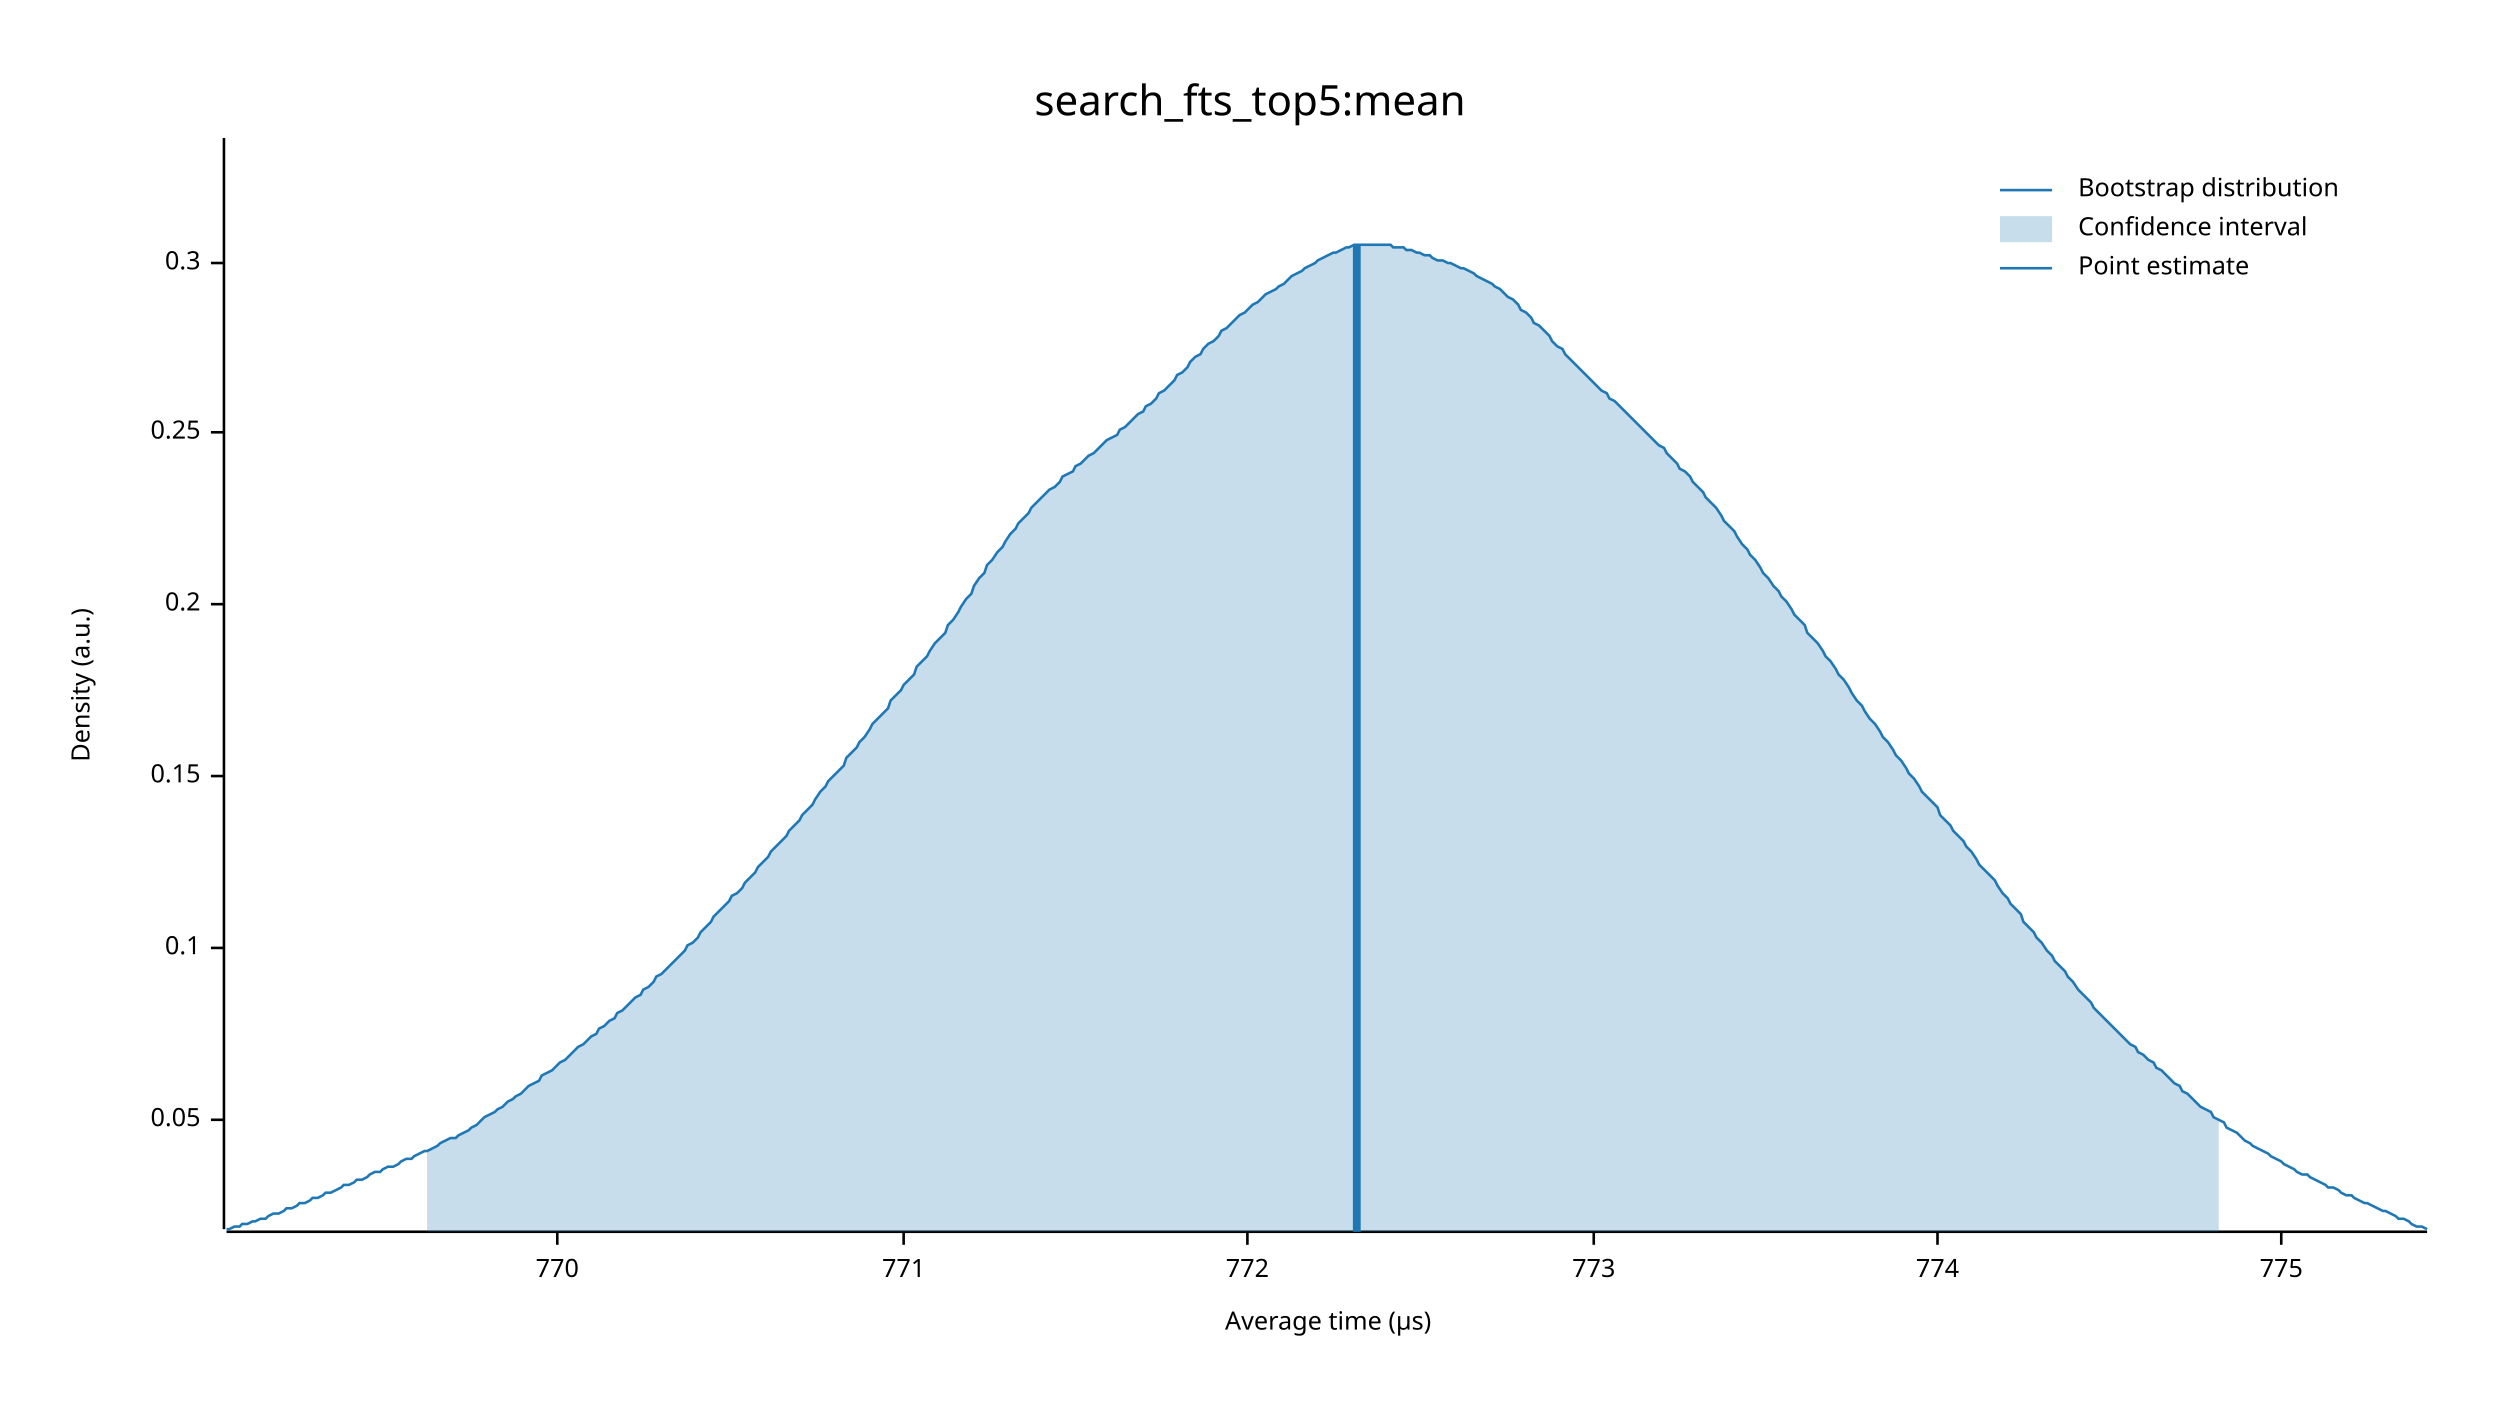
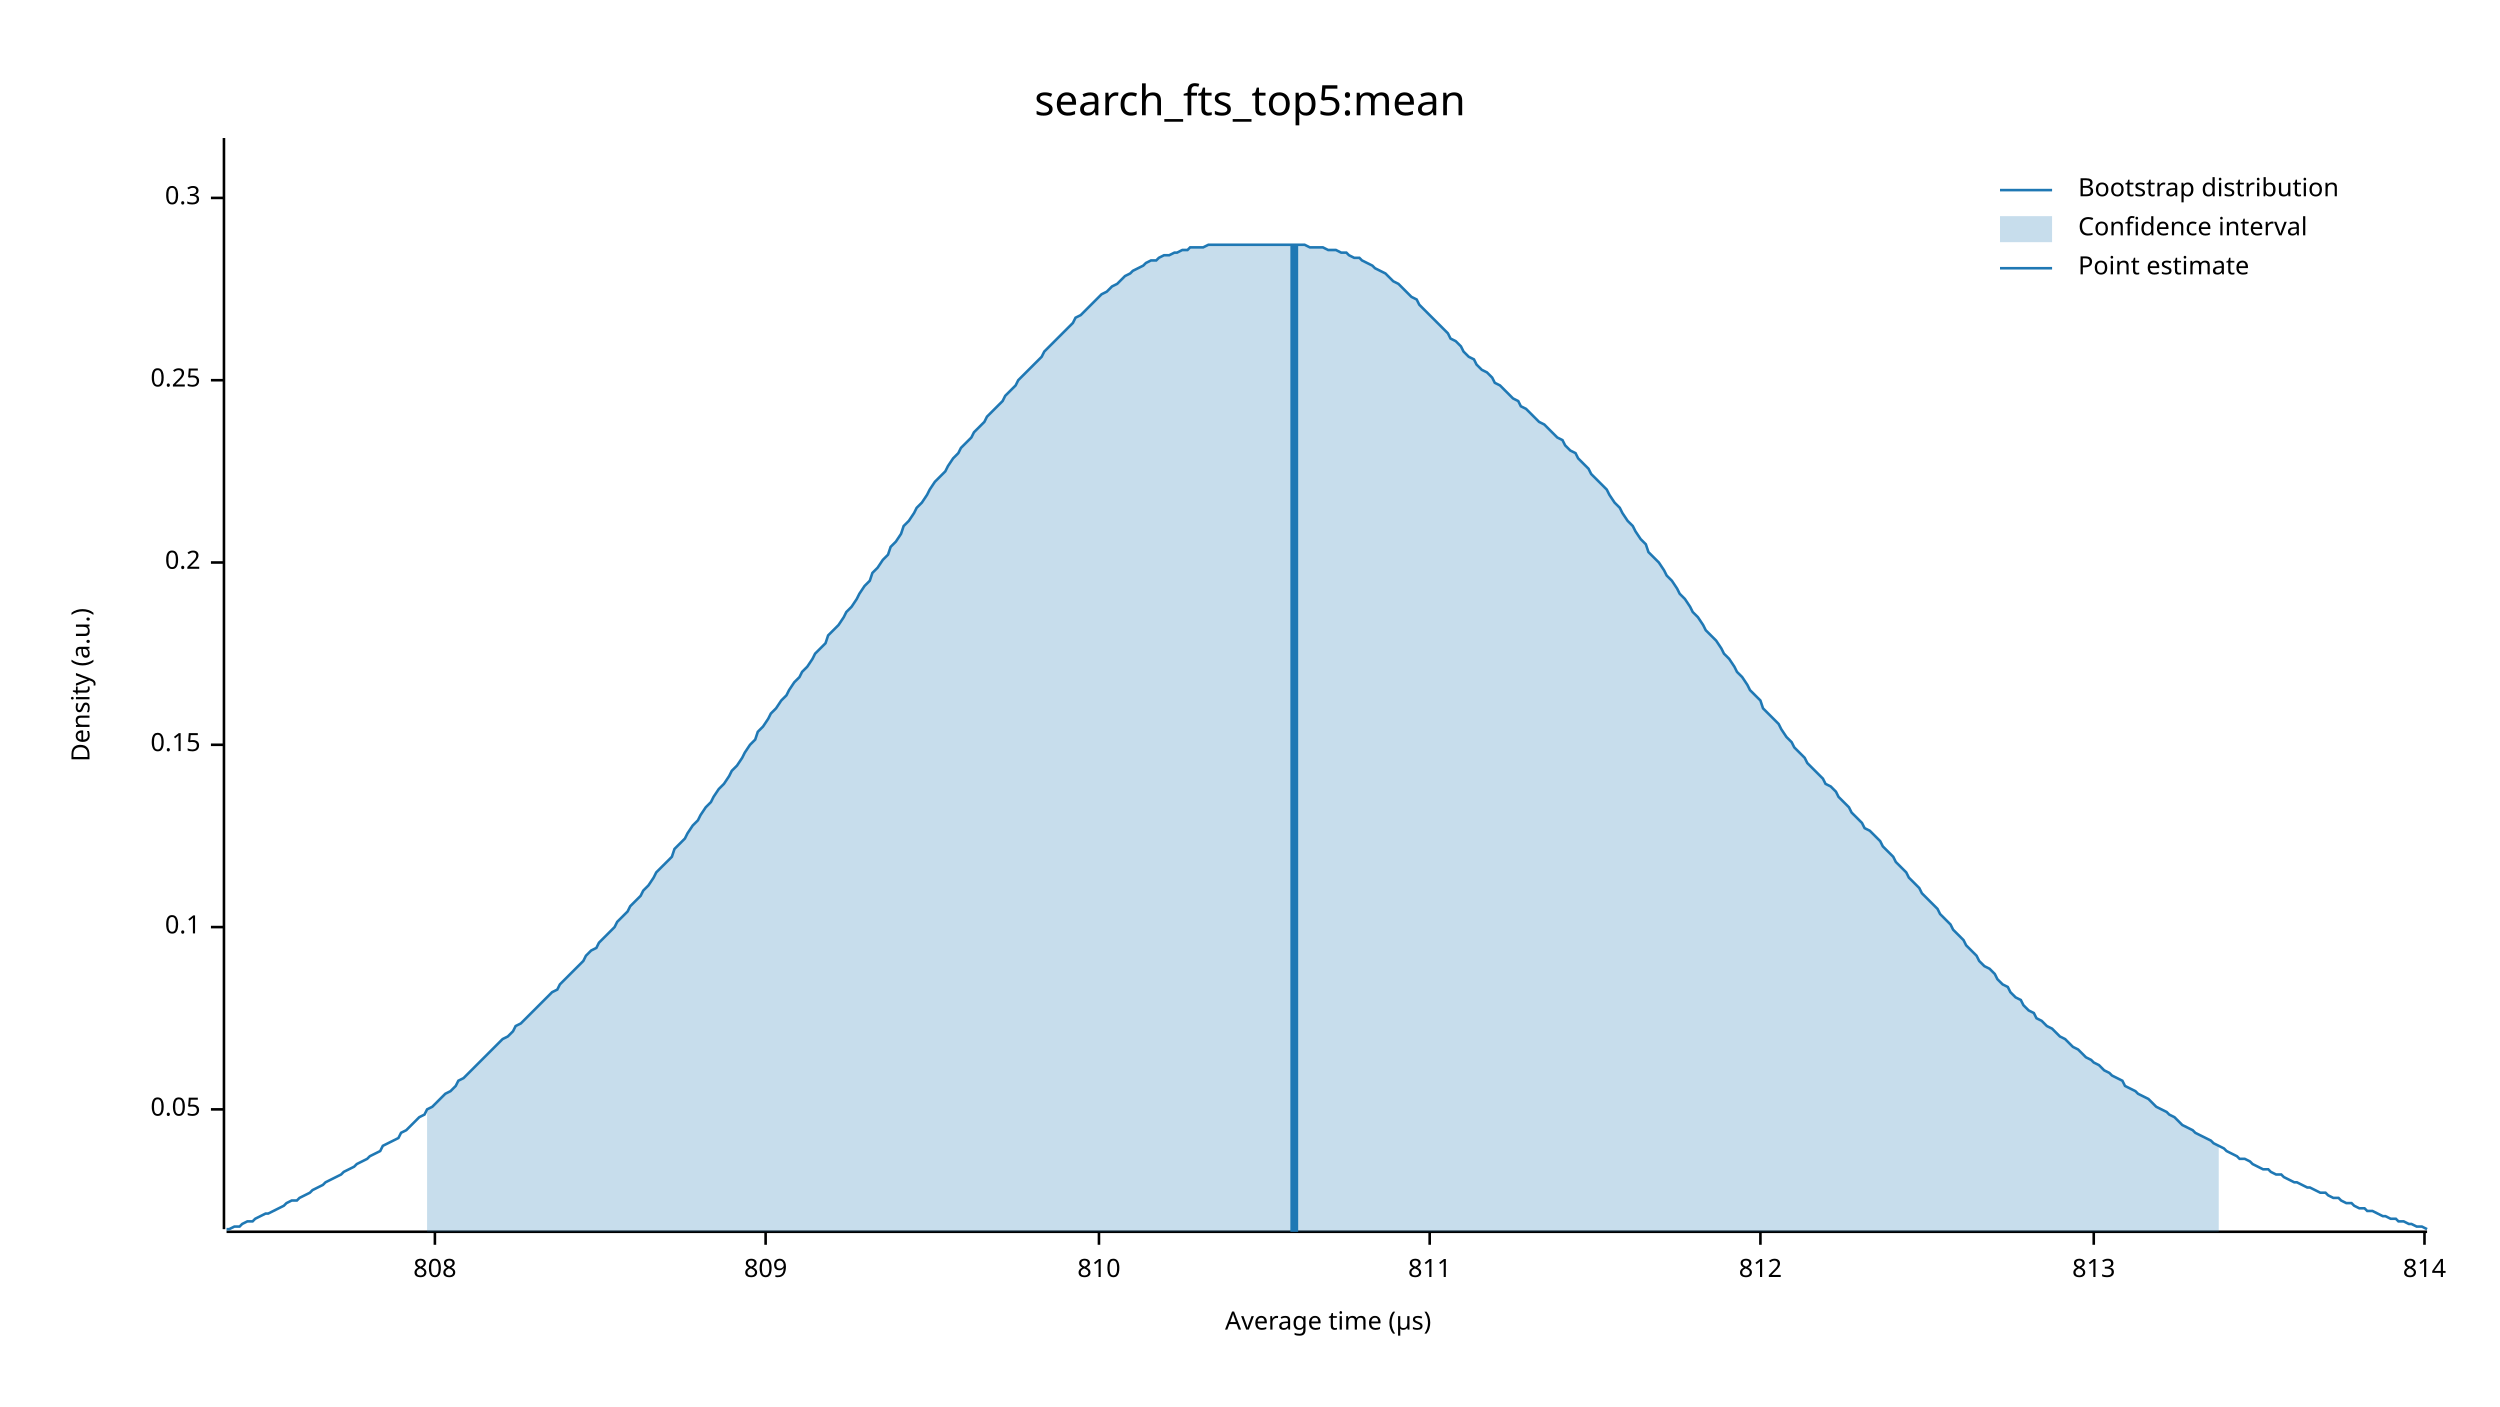
<svg xmlns="http://www.w3.org/2000/svg" width="960" height="540" viewBox="0 0 960 540">
  <text x="480" y="32" dy="0.76em" text-anchor="middle" font-family="sans-serif" font-size="16.129" opacity="1" fill="#000000">
search_fts_top5:mean
</text>
  <text x="27" y="263" dy="0.76em" text-anchor="middle" font-family="sans-serif" font-size="9.677" opacity="1" fill="#000000" transform="rotate(270, 27, 263)">
Density (a.u.)
</text>
  <text x="510" y="513" dy="-0.5ex" text-anchor="middle" font-family="sans-serif" font-size="9.677" opacity="1" fill="#000000">
Average time (µs)
</text>
  <polyline fill="none" opacity="1" stroke="#000000" stroke-width="1" points="86,53 86,472 " />
-   <text x="77" y="430" dy="0.5ex" text-anchor="end" font-family="sans-serif" font-size="9.677" opacity="1" fill="#000000">
+   <text x="77" y="426" dy="0.5ex" text-anchor="end" font-family="sans-serif" font-size="9.677" opacity="1" fill="#000000">
0.05
</text>
-   <polyline fill="none" opacity="1" stroke="#000000" stroke-width="1" points="81,430 86,430 " />
-   <text x="77" y="364" dy="0.5ex" text-anchor="end" font-family="sans-serif" font-size="9.677" opacity="1" fill="#000000">
+   <polyline fill="none" opacity="1" stroke="#000000" stroke-width="1" points="81,426 86,426 " />
+   <text x="77" y="356" dy="0.5ex" text-anchor="end" font-family="sans-serif" font-size="9.677" opacity="1" fill="#000000">
0.1
</text>
-   <polyline fill="none" opacity="1" stroke="#000000" stroke-width="1" points="81,364 86,364 " />
-   <text x="77" y="298" dy="0.5ex" text-anchor="end" font-family="sans-serif" font-size="9.677" opacity="1" fill="#000000">
+   <polyline fill="none" opacity="1" stroke="#000000" stroke-width="1" points="81,356 86,356 " />
+   <text x="77" y="286" dy="0.5ex" text-anchor="end" font-family="sans-serif" font-size="9.677" opacity="1" fill="#000000">
0.15
</text>
-   <polyline fill="none" opacity="1" stroke="#000000" stroke-width="1" points="81,298 86,298 " />
-   <text x="77" y="232" dy="0.5ex" text-anchor="end" font-family="sans-serif" font-size="9.677" opacity="1" fill="#000000">
+   <polyline fill="none" opacity="1" stroke="#000000" stroke-width="1" points="81,286 86,286 " />
+   <text x="77" y="216" dy="0.5ex" text-anchor="end" font-family="sans-serif" font-size="9.677" opacity="1" fill="#000000">
0.2
</text>
-   <polyline fill="none" opacity="1" stroke="#000000" stroke-width="1" points="81,232 86,232 " />
-   <text x="77" y="166" dy="0.5ex" text-anchor="end" font-family="sans-serif" font-size="9.677" opacity="1" fill="#000000">
+   <polyline fill="none" opacity="1" stroke="#000000" stroke-width="1" points="81,216 86,216 " />
+   <text x="77" y="146" dy="0.5ex" text-anchor="end" font-family="sans-serif" font-size="9.677" opacity="1" fill="#000000">
0.25
</text>
-   <polyline fill="none" opacity="1" stroke="#000000" stroke-width="1" points="81,166 86,166 " />
-   <text x="77" y="101" dy="0.5ex" text-anchor="end" font-family="sans-serif" font-size="9.677" opacity="1" fill="#000000">
+   <polyline fill="none" opacity="1" stroke="#000000" stroke-width="1" points="81,146 86,146 " />
+   <text x="77" y="76" dy="0.5ex" text-anchor="end" font-family="sans-serif" font-size="9.677" opacity="1" fill="#000000">
0.3
</text>
-   <polyline fill="none" opacity="1" stroke="#000000" stroke-width="1" points="81,101 86,101 " />
+   <polyline fill="none" opacity="1" stroke="#000000" stroke-width="1" points="81,76 86,76 " />
  <polyline fill="none" opacity="1" stroke="#000000" stroke-width="1" points="87,473 932,473 " />
-   <text x="214" y="483" dy="0.76em" text-anchor="middle" font-family="sans-serif" font-size="9.677" opacity="1" fill="#000000">
- 770
+   <text x="167" y="483" dy="0.76em" text-anchor="middle" font-family="sans-serif" font-size="9.677" opacity="1" fill="#000000">
+ 808
</text>
-   <polyline fill="none" opacity="1" stroke="#000000" stroke-width="1" points="214,473 214,478 " />
-   <text x="347" y="483" dy="0.76em" text-anchor="middle" font-family="sans-serif" font-size="9.677" opacity="1" fill="#000000">
- 771
+   <polyline fill="none" opacity="1" stroke="#000000" stroke-width="1" points="167,473 167,478 " />
+   <text x="294" y="483" dy="0.76em" text-anchor="middle" font-family="sans-serif" font-size="9.677" opacity="1" fill="#000000">
+ 809
</text>
-   <polyline fill="none" opacity="1" stroke="#000000" stroke-width="1" points="347,473 347,478 " />
-   <text x="479" y="483" dy="0.76em" text-anchor="middle" font-family="sans-serif" font-size="9.677" opacity="1" fill="#000000">
- 772
+   <polyline fill="none" opacity="1" stroke="#000000" stroke-width="1" points="294,473 294,478 " />
+   <text x="422" y="483" dy="0.76em" text-anchor="middle" font-family="sans-serif" font-size="9.677" opacity="1" fill="#000000">
+ 810
</text>
-   <polyline fill="none" opacity="1" stroke="#000000" stroke-width="1" points="479,473 479,478 " />
-   <text x="612" y="483" dy="0.76em" text-anchor="middle" font-family="sans-serif" font-size="9.677" opacity="1" fill="#000000">
- 773
+   <polyline fill="none" opacity="1" stroke="#000000" stroke-width="1" points="422,473 422,478 " />
+   <text x="549" y="483" dy="0.76em" text-anchor="middle" font-family="sans-serif" font-size="9.677" opacity="1" fill="#000000">
+ 811
</text>
-   <polyline fill="none" opacity="1" stroke="#000000" stroke-width="1" points="612,473 612,478 " />
-   <text x="744" y="483" dy="0.76em" text-anchor="middle" font-family="sans-serif" font-size="9.677" opacity="1" fill="#000000">
- 774
+   <polyline fill="none" opacity="1" stroke="#000000" stroke-width="1" points="549,473 549,478 " />
+   <text x="676" y="483" dy="0.76em" text-anchor="middle" font-family="sans-serif" font-size="9.677" opacity="1" fill="#000000">
+ 812
</text>
-   <polyline fill="none" opacity="1" stroke="#000000" stroke-width="1" points="744,473 744,478 " />
-   <text x="876" y="483" dy="0.76em" text-anchor="middle" font-family="sans-serif" font-size="9.677" opacity="1" fill="#000000">
- 775
+   <polyline fill="none" opacity="1" stroke="#000000" stroke-width="1" points="676,473 676,478 " />
+   <text x="804" y="483" dy="0.76em" text-anchor="middle" font-family="sans-serif" font-size="9.677" opacity="1" fill="#000000">
+ 813
</text>
-   <polyline fill="none" opacity="1" stroke="#000000" stroke-width="1" points="876,473 876,478 " />
-   <polyline fill="none" opacity="1" stroke="#1F78B4" stroke-width="1" points="87,472 88,472 90,471 92,471 93,470 95,470 97,469 98,469 100,468 102,468 103,467 105,466 107,466 109,465 110,464 112,464 114,463 115,462 117,462 119,461 120,460 122,460 124,459 125,458 127,458 129,457 131,456 132,455 134,455 136,454 137,453 139,453 141,452 142,451 144,450 146,450 147,449 149,448 151,448 153,447 154,446 156,445 158,445 159,444 161,443 163,442 164,442 166,441 168,440 169,439 171,438 173,437 175,437 176,436 178,435 180,434 181,433 183,432 185,430 186,429 188,428 190,427 191,426 193,425 195,423 197,422 198,421 200,420 202,418 203,417 205,416 207,415 208,413 210,412 212,411 214,409 215,408 217,407 219,405 220,404 222,402 224,401 225,400 227,398 229,397 230,395 232,394 234,392 236,391 237,389 239,388 241,386 242,385 244,383 246,382 247,380 249,379 251,377 252,375 254,374 256,372 258,370 259,369 261,367 263,365 264,363 266,362 268,360 269,358 271,356 273,354 274,352 276,350 278,348 280,346 281,344 283,343 285,341 286,339 288,337 290,335 291,333 293,331 295,329 296,327 298,325 300,323 302,321 303,319 305,317 307,315 308,313 310,311 312,309 313,307 315,304 317,302 318,300 320,298 322,296 324,294 325,291 327,289 329,287 330,285 332,283 334,280 335,278 337,276 339,274 341,272 342,269 344,267 346,265 347,263 349,261 351,259 352,256 354,254 356,252 357,250 359,247 361,245 363,243 364,240 366,238 368,235 369,233 371,230 373,228 374,225 376,222 378,220 379,217 381,215 383,212 385,210 386,208 388,205 390,203 391,201 393,199 395,197 396,195 398,193 400,191 401,190 403,188 405,187 407,185 408,183 410,182 412,181 413,179 415,178 417,176 418,175 420,174 422,172 423,171 425,169 427,168 429,167 430,165 432,164 434,162 435,161 437,159 439,158 440,156 442,155 444,153 445,151 447,150 449,148 451,146 452,144 454,143 456,141 457,139 459,137 461,136 462,134 464,132 466,131 468,129 469,127 471,126 473,124 474,123 476,121 478,120 479,119 481,117 483,116 484,115 486,113 488,112 490,111 491,110 493,109 495,107 496,106 498,105 500,104 501,103 503,102 505,101 506,100 508,99 510,98 512,97 513,97 515,96 517,95 518,95 520,94 522,94 523,94 525,94 527,94 528,94 530,94 532,94 534,94 535,95 537,95 539,95 540,96 542,96 544,97 545,97 547,98 549,98 550,99 552,100 554,100 556,101 557,101 559,102 561,103 562,103 564,104 566,105 567,106 569,107 571,108 573,109 574,110 576,111 578,113 579,114 581,115 583,117 584,119 586,120 588,122 589,124 591,125 593,127 595,129 596,131 598,133 600,134 601,136 603,138 605,140 606,141 608,143 610,145 611,146 613,148 615,150 617,151 618,153 620,154 622,156 623,157 625,159 627,161 628,162 630,164 632,166 633,167 635,169 637,171 639,172 640,174 642,176 644,178 645,180 647,181 649,183 650,185 652,187 654,189 655,191 657,193 659,195 661,198 662,200 664,202 666,204 667,206 669,209 671,211 672,213 674,215 676,218 677,220 679,222 681,225 683,227 684,229 686,231 688,234 689,236 691,238 693,240 694,243 696,245 698,247 700,250 701,252 703,254 705,257 706,259 708,261 710,264 711,266 713,269 715,271 716,273 718,276 720,278 722,281 723,283 725,285 727,288 728,290 730,292 732,295 733,297 735,299 737,302 738,304 740,306 742,308 744,310 745,313 747,315 749,317 750,319 752,321 754,323 755,325 757,327 759,330 760,332 762,334 764,336 766,338 767,340 769,343 771,345 772,347 774,349 776,351 777,354 779,356 781,358 782,360 784,362 786,365 788,367 789,369 791,371 793,373 794,375 796,377 798,380 799,381 801,383 803,385 804,387 806,389 808,391 810,393 811,394 813,396 815,398 816,399 818,401 820,402 821,404 823,405 825,407 827,408 828,410 830,411 832,413 833,414 835,416 837,417 838,419 840,420 842,422 843,423 845,425 847,426 849,427 850,429 852,430 854,431 855,433 857,434 859,435 860,436 862,438 864,439 865,440 867,441 869,442 871,443 872,444 874,445 876,446 877,447 879,448 881,449 882,450 884,451 886,451 887,452 889,453 891,454 893,455 894,456 896,456 898,457 899,458 901,459 903,459 904,460 906,461 908,462 909,462 911,463 913,464 915,465 916,465 918,466 920,467 921,468 923,468 925,469 926,470 928,471 930,471 932,472 " />
-   <polygon opacity="0.25" fill="#1F78B4" points="164,442 166,441 168,440 169,439 171,438 173,437 175,437 176,436 178,435 180,434 181,433 183,432 185,430 186,429 188,428 190,427 191,426 193,425 195,423 197,422 198,421 200,420 202,418 203,417 205,416 207,415 208,413 210,412 212,411 214,409 215,408 217,407 219,405 220,404 222,402 224,401 225,400 227,398 229,397 230,395 232,394 234,392 236,391 237,389 239,388 241,386 242,385 244,383 246,382 247,380 249,379 251,377 252,375 254,374 256,372 258,370 259,369 261,367 263,365 264,363 266,362 268,360 269,358 271,356 273,354 274,352 276,350 278,348 280,346 281,344 283,343 285,341 286,339 288,337 290,335 291,333 293,331 295,329 296,327 298,325 300,323 302,321 303,319 305,317 307,315 308,313 310,311 312,309 313,307 315,304 317,302 318,300 320,298 322,296 324,294 325,291 327,289 329,287 330,285 332,283 334,280 335,278 337,276 339,274 341,272 342,269 344,267 346,265 347,263 349,261 351,259 352,256 354,254 356,252 357,250 359,247 361,245 363,243 364,240 366,238 368,235 369,233 371,230 373,228 374,225 376,222 378,220 379,217 381,215 383,212 385,210 386,208 388,205 390,203 391,201 393,199 395,197 396,195 398,193 400,191 401,190 403,188 405,187 407,185 408,183 410,182 412,181 413,179 415,178 417,176 418,175 420,174 422,172 423,171 425,169 427,168 429,167 430,165 432,164 434,162 435,161 437,159 439,158 440,156 442,155 444,153 445,151 447,150 449,148 451,146 452,144 454,143 456,141 457,139 459,137 461,136 462,134 464,132 466,131 468,129 469,127 471,126 473,124 474,123 476,121 478,120 479,119 481,117 483,116 484,115 486,113 488,112 490,111 491,110 493,109 495,107 496,106 498,105 500,104 501,103 503,102 505,101 506,100 508,99 510,98 512,97 513,97 515,96 517,95 518,95 520,94 522,94 523,94 525,94 527,94 528,94 530,94 532,94 534,94 535,95 537,95 539,95 540,96 542,96 544,97 545,97 547,98 549,98 550,99 552,100 554,100 556,101 557,101 559,102 561,103 562,103 564,104 566,105 567,106 569,107 571,108 573,109 574,110 576,111 578,113 579,114 581,115 583,117 584,119 586,120 588,122 589,124 591,125 593,127 595,129 596,131 598,133 600,134 601,136 603,138 605,140 606,141 608,143 610,145 611,146 613,148 615,150 617,151 618,153 620,154 622,156 623,157 625,159 627,161 628,162 630,164 632,166 633,167 635,169 637,171 639,172 640,174 642,176 644,178 645,180 647,181 649,183 650,185 652,187 654,189 655,191 657,193 659,195 661,198 662,200 664,202 666,204 667,206 669,209 671,211 672,213 674,215 676,218 677,220 679,222 681,225 683,227 684,229 686,231 688,234 689,236 691,238 693,240 694,243 696,245 698,247 700,250 701,252 703,254 705,257 706,259 708,261 710,264 711,266 713,269 715,271 716,273 718,276 720,278 722,281 723,283 725,285 727,288 728,290 730,292 732,295 733,297 735,299 737,302 738,304 740,306 742,308 744,310 745,313 747,315 749,317 750,319 752,321 754,323 755,325 757,327 759,330 760,332 762,334 764,336 766,338 767,340 769,343 771,345 772,347 774,349 776,351 777,354 779,356 781,358 782,360 784,362 786,365 788,367 789,369 791,371 793,373 794,375 796,377 798,380 799,381 801,383 803,385 804,387 806,389 808,391 810,393 811,394 813,396 815,398 816,399 818,401 820,402 821,404 823,405 825,407 827,408 828,410 830,411 832,413 833,414 835,416 837,417 838,419 840,420 842,422 843,423 845,425 847,426 849,427 850,429 852,430 852,473 164,473 " />
-   <polyline fill="none" opacity="1" stroke="#1F78B4" stroke-width="3" points="521,473 521,94 " />
+   <polyline fill="none" opacity="1" stroke="#000000" stroke-width="1" points="804,473 804,478 " />
+   <text x="931" y="483" dy="0.76em" text-anchor="middle" font-family="sans-serif" font-size="9.677" opacity="1" fill="#000000">
+ 814
+ </text>
+   <polyline fill="none" opacity="1" stroke="#000000" stroke-width="1" points="931,473 931,478 " />
+   <polyline fill="none" opacity="1" stroke="#1F78B4" stroke-width="1" points="87,472 88,472 90,471 92,471 93,470 95,469 97,469 98,468 100,467 102,466 103,466 105,465 107,464 109,463 110,462 112,461 114,461 115,460 117,459 119,458 120,457 122,456 124,455 125,454 127,453 129,452 131,451 132,450 134,449 136,448 137,447 139,446 141,445 142,444 144,443 146,442 147,440 149,439 151,438 153,437 154,435 156,434 158,432 159,431 161,429 163,428 164,426 166,425 168,423 169,422 171,420 173,419 175,417 176,415 178,414 180,412 181,411 183,409 185,407 186,406 188,404 190,402 191,401 193,399 195,398 197,396 198,394 200,393 202,391 203,390 205,388 207,386 208,385 210,383 212,381 214,380 215,378 217,376 219,374 220,373 222,371 224,369 225,367 227,365 229,364 230,362 232,360 234,358 236,356 237,354 239,352 241,350 242,348 244,346 246,344 247,342 249,340 251,337 252,335 254,333 256,331 258,329 259,326 261,324 263,322 264,320 266,317 268,315 269,313 271,310 273,308 274,306 276,303 278,301 280,298 281,296 283,294 285,291 286,289 288,286 290,284 291,281 293,279 295,276 296,274 298,272 300,269 302,267 303,265 305,262 307,260 308,258 310,256 312,253 313,251 315,249 317,247 318,244 320,242 322,240 324,237 325,235 327,233 329,230 330,228 332,225 334,223 335,220 337,218 339,215 341,213 342,210 344,208 346,205 347,202 349,200 351,197 352,195 354,193 356,190 357,188 359,185 361,183 363,181 364,179 366,176 368,174 369,172 371,170 373,168 374,166 376,164 378,162 379,160 381,158 383,156 385,154 386,152 388,150 390,148 391,146 393,144 395,142 396,141 398,139 400,137 401,135 403,133 405,131 407,129 408,128 410,126 412,124 413,122 415,121 417,119 418,118 420,116 422,114 423,113 425,112 427,110 429,109 430,108 432,106 434,105 435,104 437,103 439,102 440,101 442,100 444,100 445,99 447,98 449,98 451,97 452,97 454,96 456,96 457,95 459,95 461,95 462,95 464,94 466,94 468,94 469,94 471,94 473,94 474,94 476,94 478,94 479,94 481,94 483,94 484,94 486,94 488,94 490,94 491,94 493,94 495,94 496,94 498,94 500,94 501,94 503,95 505,95 506,95 508,95 510,96 512,96 513,96 515,97 517,97 518,98 520,99 522,99 523,100 525,101 527,102 528,103 530,104 532,105 534,107 535,108 537,109 539,111 540,112 542,114 544,115 545,117 547,119 549,121 550,122 552,124 554,126 556,128 557,130 559,131 561,133 562,135 564,137 566,138 567,140 569,142 571,143 573,145 574,147 576,148 578,150 579,151 581,153 583,154 584,156 586,157 588,159 589,160 591,162 593,163 595,165 596,166 598,168 600,169 601,171 603,173 605,174 606,176 608,178 610,180 611,182 613,184 615,186 617,188 618,190 620,193 622,195 623,197 625,200 627,202 628,204 630,207 632,209 633,212 635,214 637,216 639,219 640,221 642,223 644,226 645,228 647,230 649,233 650,235 652,237 654,240 655,242 657,244 659,246 661,249 662,251 664,253 666,256 667,258 669,260 671,263 672,265 674,267 676,269 677,272 679,274 681,276 683,278 684,280 686,283 688,285 689,287 691,289 693,291 694,293 696,295 698,297 700,299 701,301 703,302 705,304 706,306 708,308 710,310 711,312 713,314 715,316 716,318 718,319 720,321 722,323 723,325 725,327 727,329 728,331 730,333 732,335 733,337 735,339 737,341 738,343 740,345 742,347 744,349 745,351 747,353 749,355 750,357 752,359 754,361 755,363 757,365 759,367 760,369 762,371 764,372 766,374 767,376 769,378 771,379 772,381 774,383 776,384 777,386 779,388 781,389 782,391 784,392 786,394 788,395 789,396 791,398 793,399 794,400 796,402 798,403 799,404 801,406 803,407 804,408 806,409 808,411 810,412 811,413 813,414 815,415 816,417 818,418 820,419 821,420 823,421 825,422 827,424 828,425 830,426 832,427 833,428 835,429 837,431 838,432 840,433 842,434 843,435 845,436 847,437 849,438 850,439 852,440 854,441 855,442 857,443 859,444 860,445 862,445 864,446 865,447 867,448 869,449 871,449 872,450 874,451 876,451 877,452 879,453 881,454 882,454 884,455 886,456 887,456 889,457 891,458 893,458 894,459 896,460 898,460 899,461 901,462 903,462 904,463 906,464 908,464 909,465 911,465 913,466 915,467 916,467 918,468 920,468 921,469 923,469 925,470 926,470 928,471 930,471 932,472 " />
+   <polygon opacity="0.25" fill="#1F78B4" points="164,426 166,425 168,423 169,422 171,420 173,419 175,417 176,415 178,414 180,412 181,411 183,409 185,407 186,406 188,404 190,402 191,401 193,399 195,398 197,396 198,394 200,393 202,391 203,390 205,388 207,386 208,385 210,383 212,381 214,380 215,378 217,376 219,374 220,373 222,371 224,369 225,367 227,365 229,364 230,362 232,360 234,358 236,356 237,354 239,352 241,350 242,348 244,346 246,344 247,342 249,340 251,337 252,335 254,333 256,331 258,329 259,326 261,324 263,322 264,320 266,317 268,315 269,313 271,310 273,308 274,306 276,303 278,301 280,298 281,296 283,294 285,291 286,289 288,286 290,284 291,281 293,279 295,276 296,274 298,272 300,269 302,267 303,265 305,262 307,260 308,258 310,256 312,253 313,251 315,249 317,247 318,244 320,242 322,240 324,237 325,235 327,233 329,230 330,228 332,225 334,223 335,220 337,218 339,215 341,213 342,210 344,208 346,205 347,202 349,200 351,197 352,195 354,193 356,190 357,188 359,185 361,183 363,181 364,179 366,176 368,174 369,172 371,170 373,168 374,166 376,164 378,162 379,160 381,158 383,156 385,154 386,152 388,150 390,148 391,146 393,144 395,142 396,141 398,139 400,137 401,135 403,133 405,131 407,129 408,128 410,126 412,124 413,122 415,121 417,119 418,118 420,116 422,114 423,113 425,112 427,110 429,109 430,108 432,106 434,105 435,104 437,103 439,102 440,101 442,100 444,100 445,99 447,98 449,98 451,97 452,97 454,96 456,96 457,95 459,95 461,95 462,95 464,94 466,94 468,94 469,94 471,94 473,94 474,94 476,94 478,94 479,94 481,94 483,94 484,94 486,94 488,94 490,94 491,94 493,94 495,94 496,94 498,94 500,94 501,94 503,95 505,95 506,95 508,95 510,96 512,96 513,96 515,97 517,97 518,98 520,99 522,99 523,100 525,101 527,102 528,103 530,104 532,105 534,107 535,108 537,109 539,111 540,112 542,114 544,115 545,117 547,119 549,121 550,122 552,124 554,126 556,128 557,130 559,131 561,133 562,135 564,137 566,138 567,140 569,142 571,143 573,145 574,147 576,148 578,150 579,151 581,153 583,154 584,156 586,157 588,159 589,160 591,162 593,163 595,165 596,166 598,168 600,169 601,171 603,173 605,174 606,176 608,178 610,180 611,182 613,184 615,186 617,188 618,190 620,193 622,195 623,197 625,200 627,202 628,204 630,207 632,209 633,212 635,214 637,216 639,219 640,221 642,223 644,226 645,228 647,230 649,233 650,235 652,237 654,240 655,242 657,244 659,246 661,249 662,251 664,253 666,256 667,258 669,260 671,263 672,265 674,267 676,269 677,272 679,274 681,276 683,278 684,280 686,283 688,285 689,287 691,289 693,291 694,293 696,295 698,297 700,299 701,301 703,302 705,304 706,306 708,308 710,310 711,312 713,314 715,316 716,318 718,319 720,321 722,323 723,325 725,327 727,329 728,331 730,333 732,335 733,337 735,339 737,341 738,343 740,345 742,347 744,349 745,351 747,353 749,355 750,357 752,359 754,361 755,363 757,365 759,367 760,369 762,371 764,372 766,374 767,376 769,378 771,379 772,381 774,383 776,384 777,386 779,388 781,389 782,391 784,392 786,394 788,395 789,396 791,398 793,399 794,400 796,402 798,403 799,404 801,406 803,407 804,408 806,409 808,411 810,412 811,413 813,414 815,415 816,417 818,418 820,419 821,420 823,421 825,422 827,424 828,425 830,426 832,427 833,428 835,429 837,431 838,432 840,433 842,434 843,435 845,436 847,437 849,438 850,439 852,440 852,473 164,473 " />
+   <polyline fill="none" opacity="1" stroke="#1F78B4" stroke-width="3" points="497,473 497,94 " />
  <text x="798" y="68" dy="0.76em" text-anchor="start" font-family="sans-serif" font-size="9.677" opacity="1" fill="#000000">
Bootstrap distribution
</text>
  <text x="798" y="83" dy="0.76em" text-anchor="start" font-family="sans-serif" font-size="9.677" opacity="1" fill="#000000">
Confidence interval
</text>
  <text x="798" y="98" dy="0.76em" text-anchor="start" font-family="sans-serif" font-size="9.677" opacity="1" fill="#000000">
Point estimate
</text>
  <polyline fill="none" opacity="1" stroke="#1F78B4" stroke-width="1" points="768,73 788,73 " />
  <rect x="768" y="83" width="20" height="10" opacity="0.25" fill="#1F78B4" stroke="none" />
  <polyline fill="none" opacity="1" stroke="#1F78B4" stroke-width="1" points="768,103 788,103 " />
</svg>
